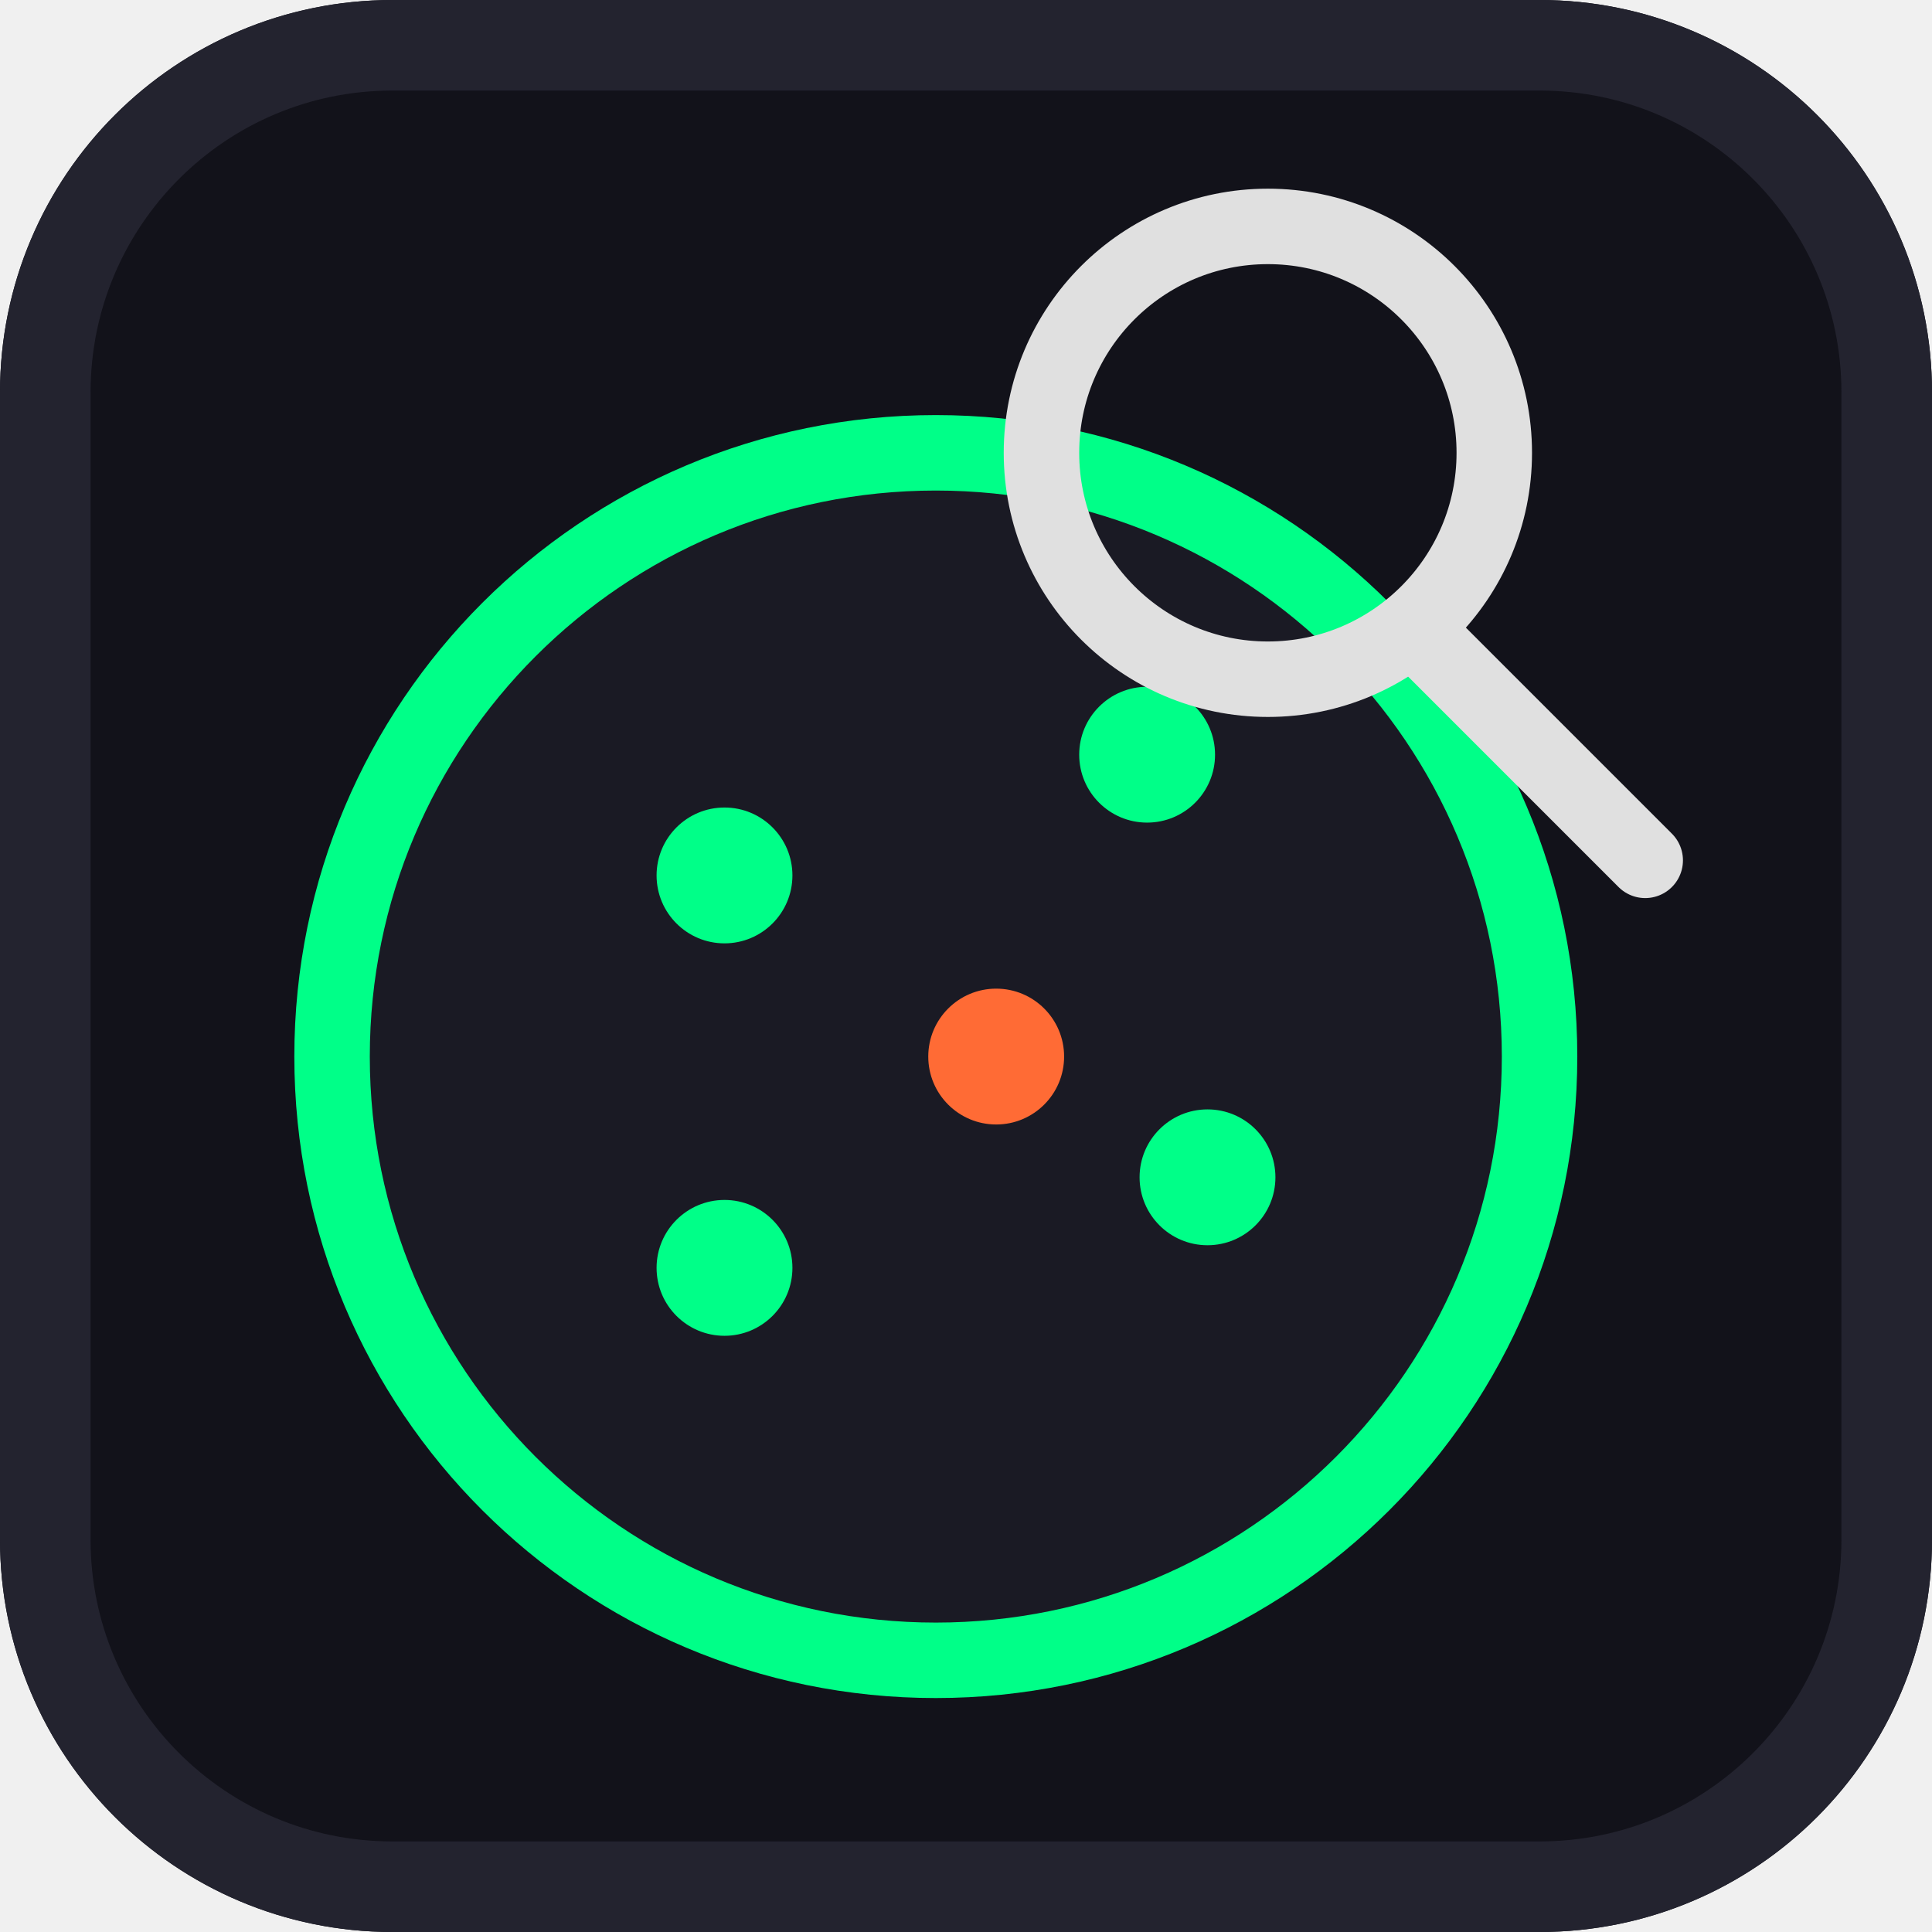
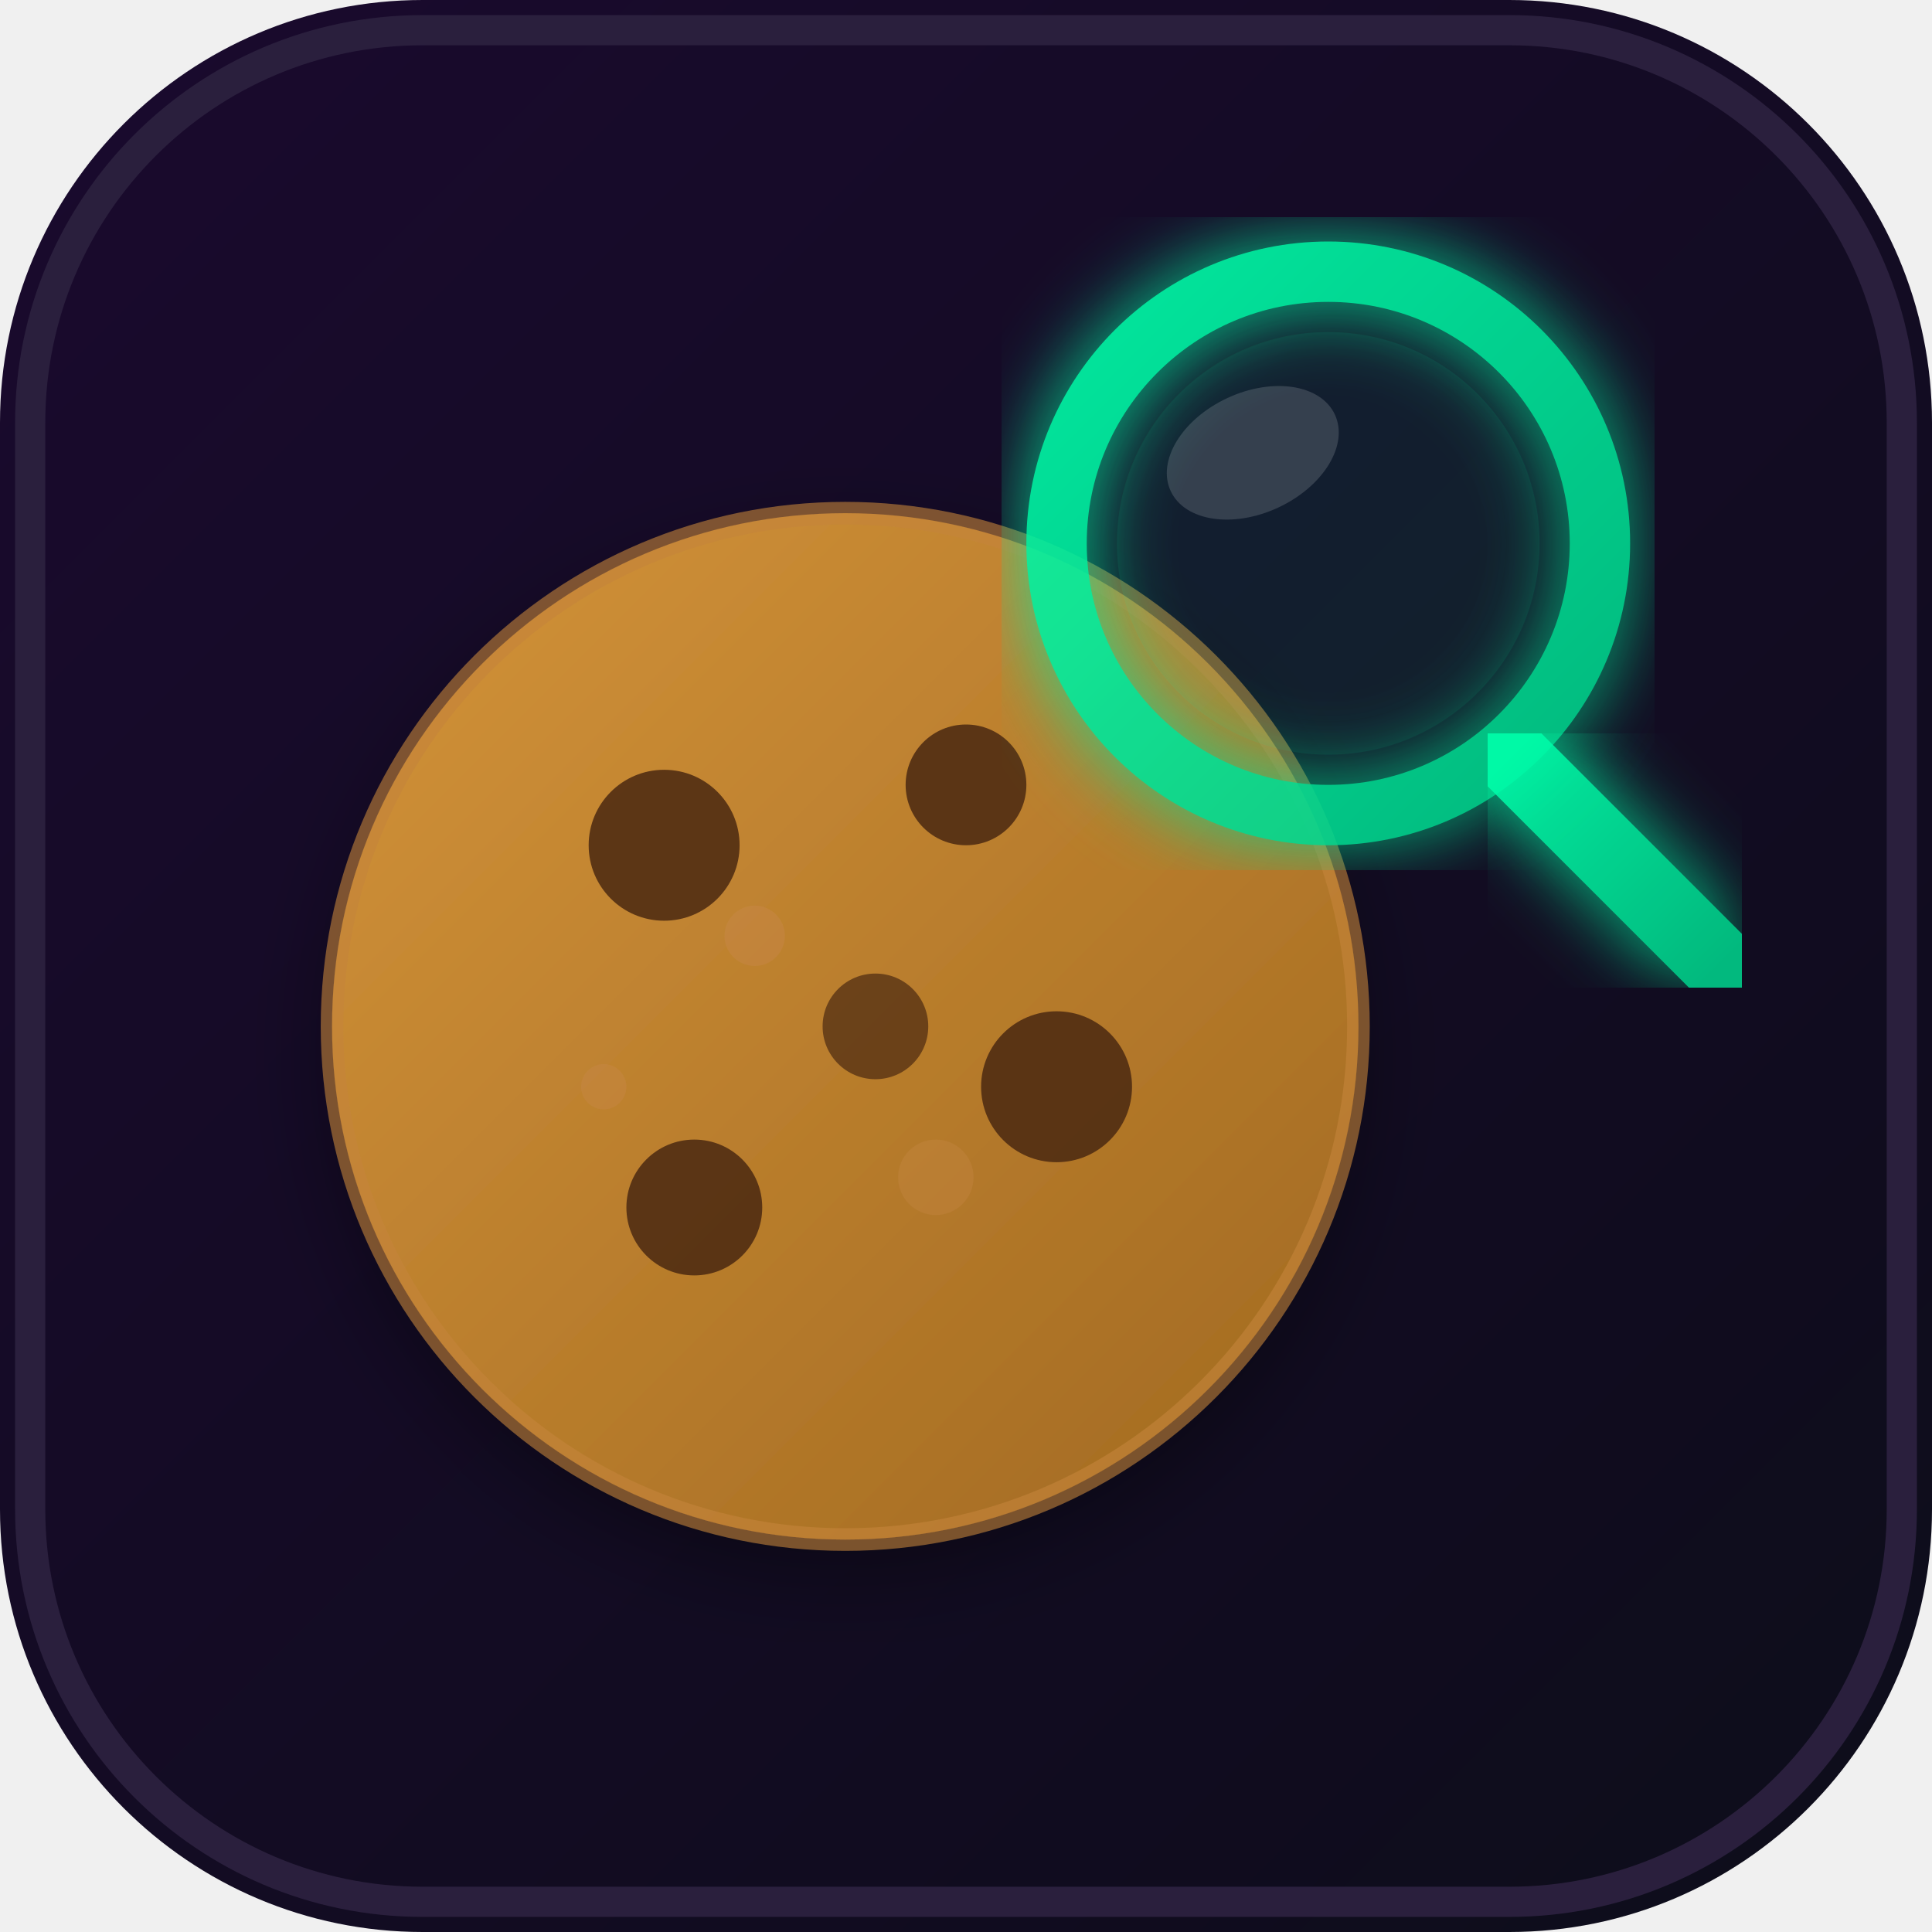
<svg xmlns="http://www.w3.org/2000/svg" viewBox="0 0 128 128">
-   <rect width="128" height="128" rx="26" fill="#12121a" />
-   <rect x="3" y="3" width="122" height="122" rx="23" fill="none" stroke="#23232f" stroke-width="6" />
-   <circle cx="62" cy="70" r="40" fill="#1a1a24" stroke="#00ff88" stroke-width="5" />
-   <circle cx="48" cy="58" r="4.5" fill="#00ff88" />
-   <circle cx="76" cy="50" r="4.5" fill="#00ff88" />
-   <circle cx="80" cy="78" r="4.5" fill="#00ff88" />
-   <circle cx="48" cy="84" r="4.5" fill="#00ff88" />
-   <circle cx="66" cy="70" r="4.5" fill="#ff6b35" />
-   <circle cx="84" cy="30" r="15" fill="none" stroke="#e0e0e0" stroke-width="5" />
-   <line x1="95" y1="43" x2="109" y2="57" stroke="#e0e0e0" stroke-width="5" stroke-linecap="round" />
+   <defs>
+     <linearGradient id="bg" x1="0" y1="0" x2="1" y2="1">
+       <stop offset="0%" stop-color="#1a0a2e" />
+       <stop offset="100%" stop-color="#0d0d1a" />
+     </linearGradient>
+     <linearGradient id="cookie" x1="0" y1="0" x2="1" y2="1">
+       <stop offset="0%" stop-color="#d4943a" />
+       <stop offset="100%" stop-color="#a06820" />
+     </linearGradient>
+     <linearGradient id="lens" x1="0" y1="0" x2="1" y2="1">
+       <stop offset="0%" stop-color="#00ffaa" />
+       <stop offset="100%" stop-color="#00cc88" />
+     </linearGradient>
+     <filter id="glow">
+       <feGaussianBlur stdDeviation="2.5" result="blur" />
+       <feMerge>
+         <feMergeNode in="blur" />
+         <feMergeNode in="SourceGraphic" />
+       </feMerge>
+     </filter>
+     <filter id="shadow">
+       <feDropShadow dx="0" dy="2" stdDeviation="3" flood-color="#000" flood-opacity="0.4" />
+     </filter>
+   </defs>
+   <rect width="128" height="128" rx="28" fill="url(#bg)" />
+   <rect x="2" y="2" width="124" height="124" rx="26" fill="none" stroke="#2a1f3d" stroke-width="2" />
+   <circle cx="56" cy="68" r="34" fill="url(#cookie)" filter="url(#shadow)" />
+   <circle cx="56" cy="68" r="34" fill="none" stroke="#c4843a" stroke-width="1.5" opacity="0.6" />
+   <circle cx="44" cy="56" r="5" fill="#4a2810" opacity="0.85" />
+   <circle cx="64" cy="52" r="4" fill="#4a2810" opacity="0.85" />
+   <circle cx="70" cy="72" r="5" fill="#4a2810" opacity="0.85" />
+   <circle cx="46" cy="80" r="4.5" fill="#4a2810" opacity="0.85" />
+   <circle cx="58" cy="68" r="3.5" fill="#4a2810" opacity="0.7" />
+   <circle cx="50" cy="62" r="2" fill="#c8884a" opacity="0.4" />
+   <circle cx="62" cy="78" r="2.5" fill="#c8884a" opacity="0.3" />
+   <circle cx="40" cy="72" r="1.5" fill="#c8884a" opacity="0.35" />
+   <circle cx="88" cy="36" r="18" fill="none" stroke="url(#lens)" stroke-width="4" filter="url(#glow)" opacity="0.9" />
+   <circle cx="88" cy="36" r="14" fill="#00ffaa" opacity="0.08" />
+   <line x1="100" y1="50" x2="114" y2="64" stroke="url(#lens)" stroke-width="5" stroke-linecap="round" filter="url(#glow)" opacity="0.9" />
+   <ellipse cx="83" cy="30" rx="6" ry="4" fill="#fff" opacity="0.15" transform="rotate(-25 83 30)" />
</svg>
